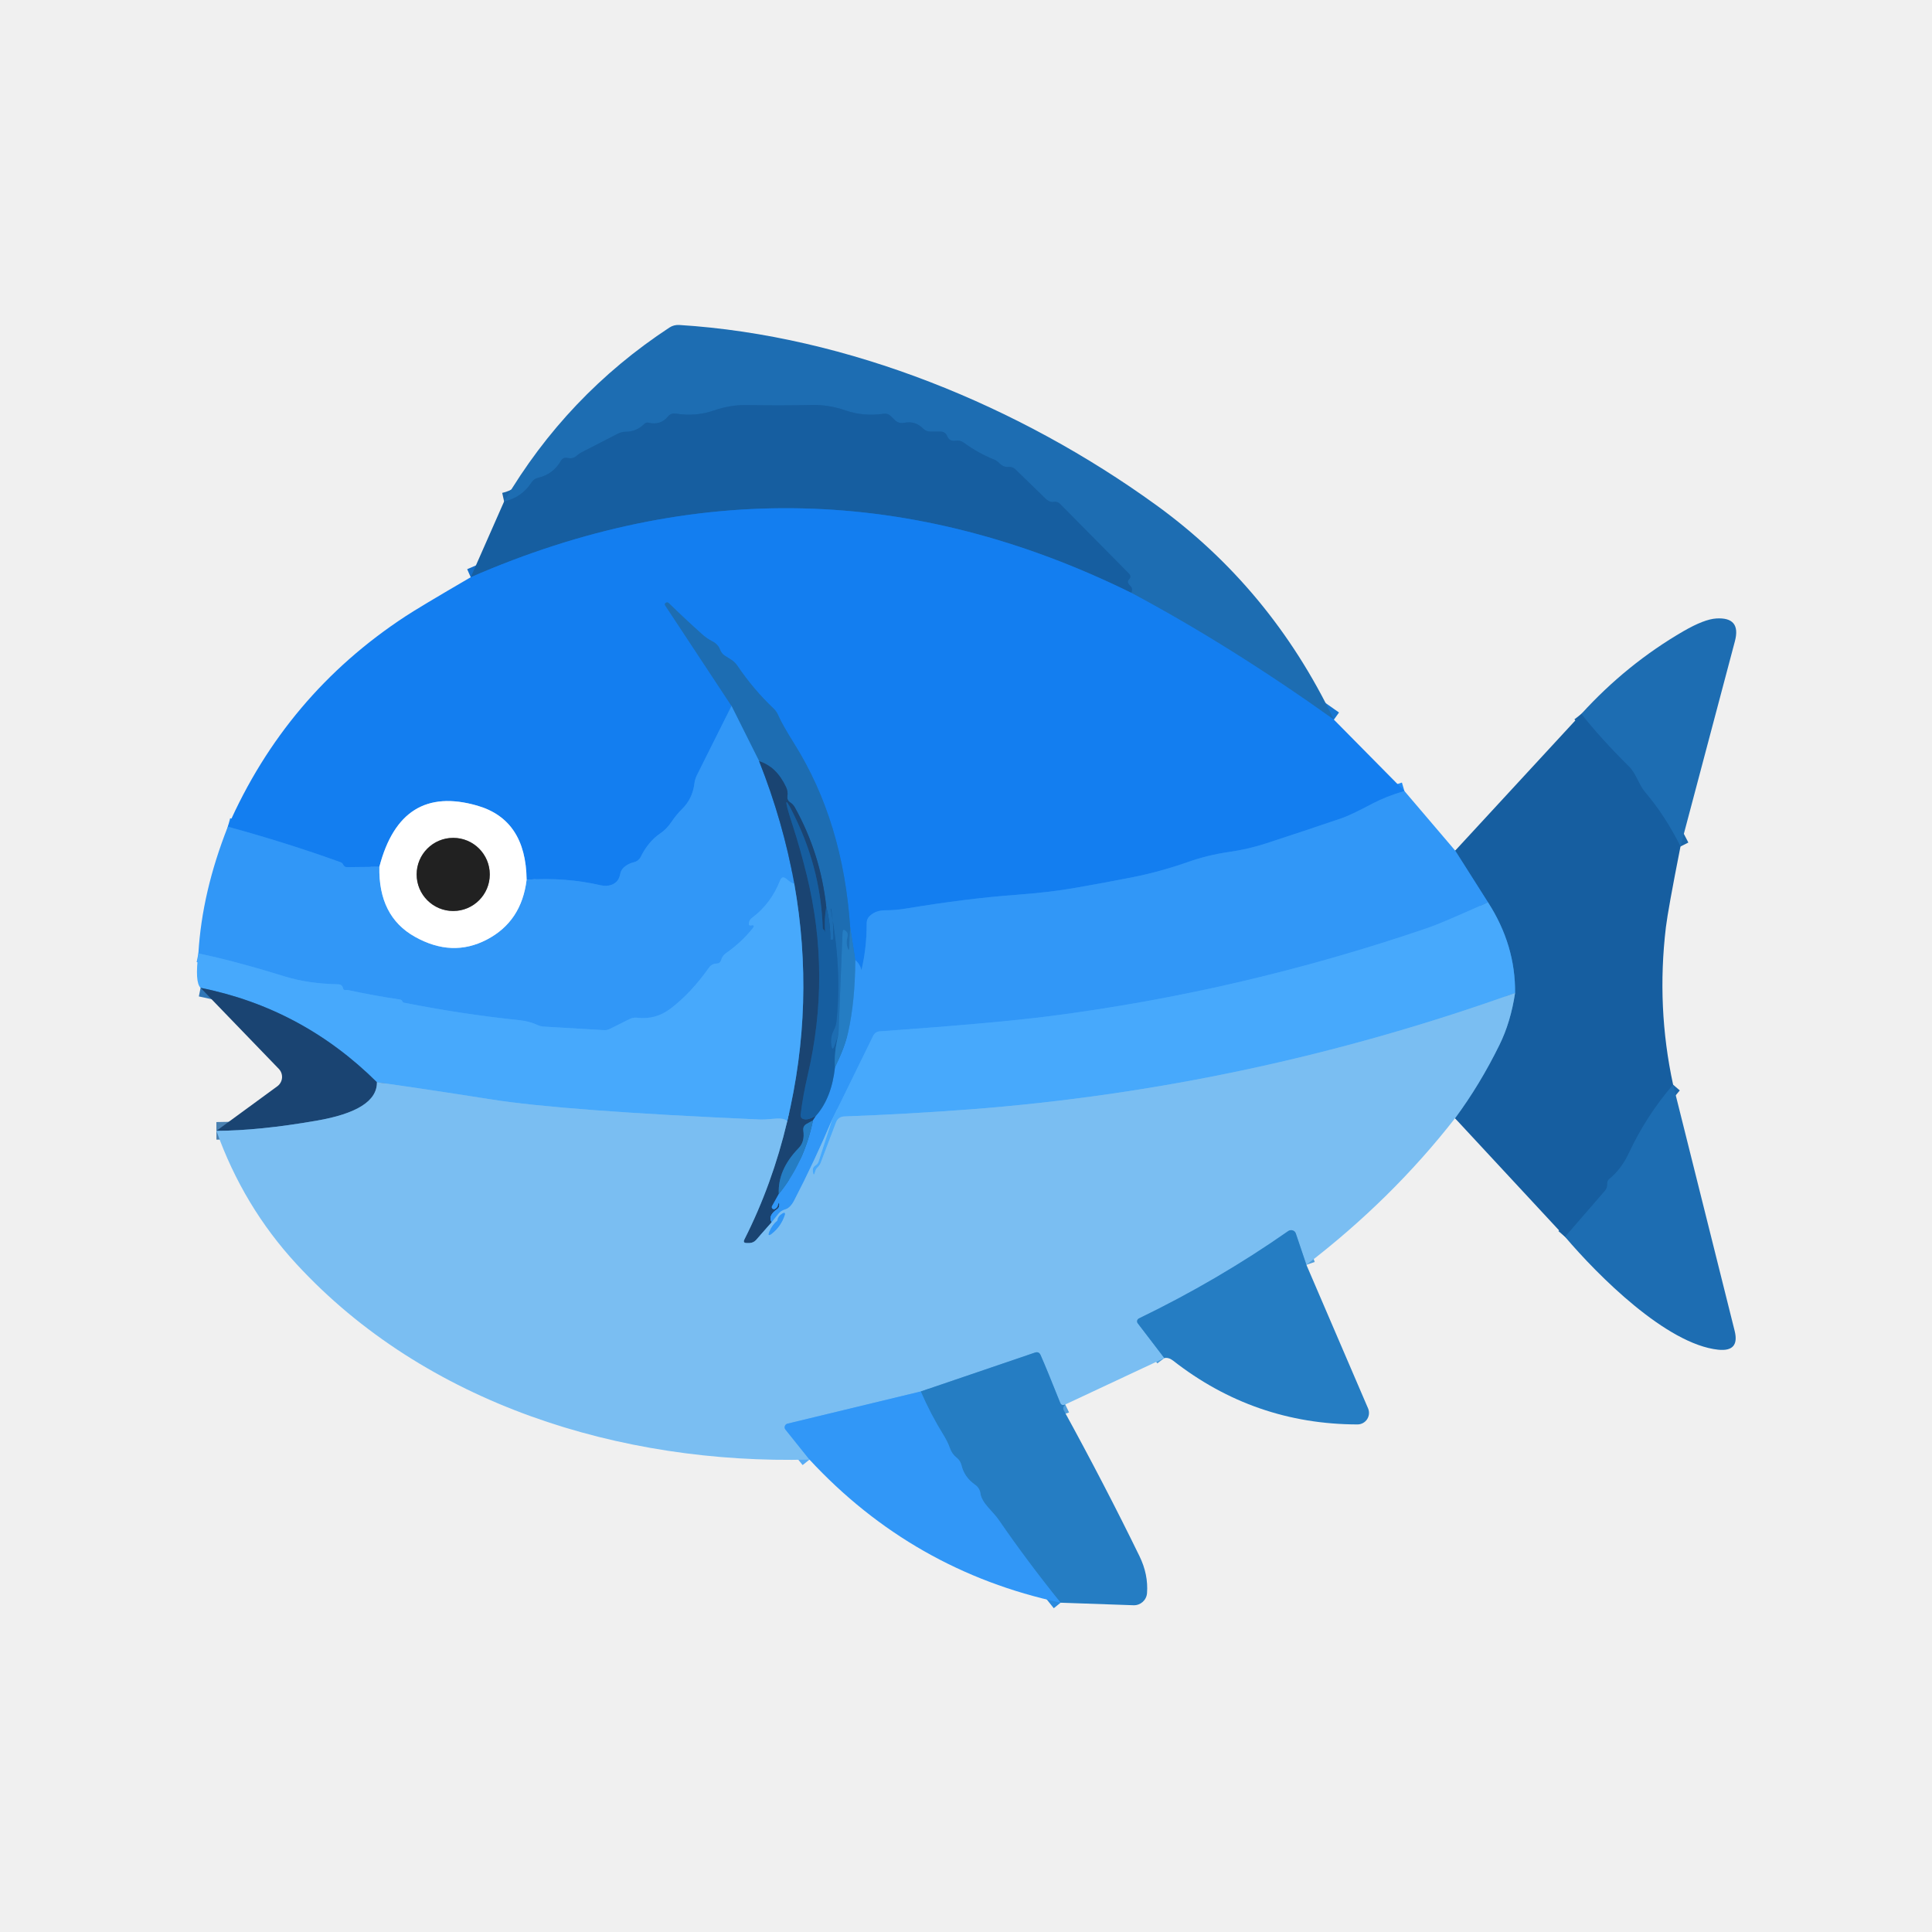
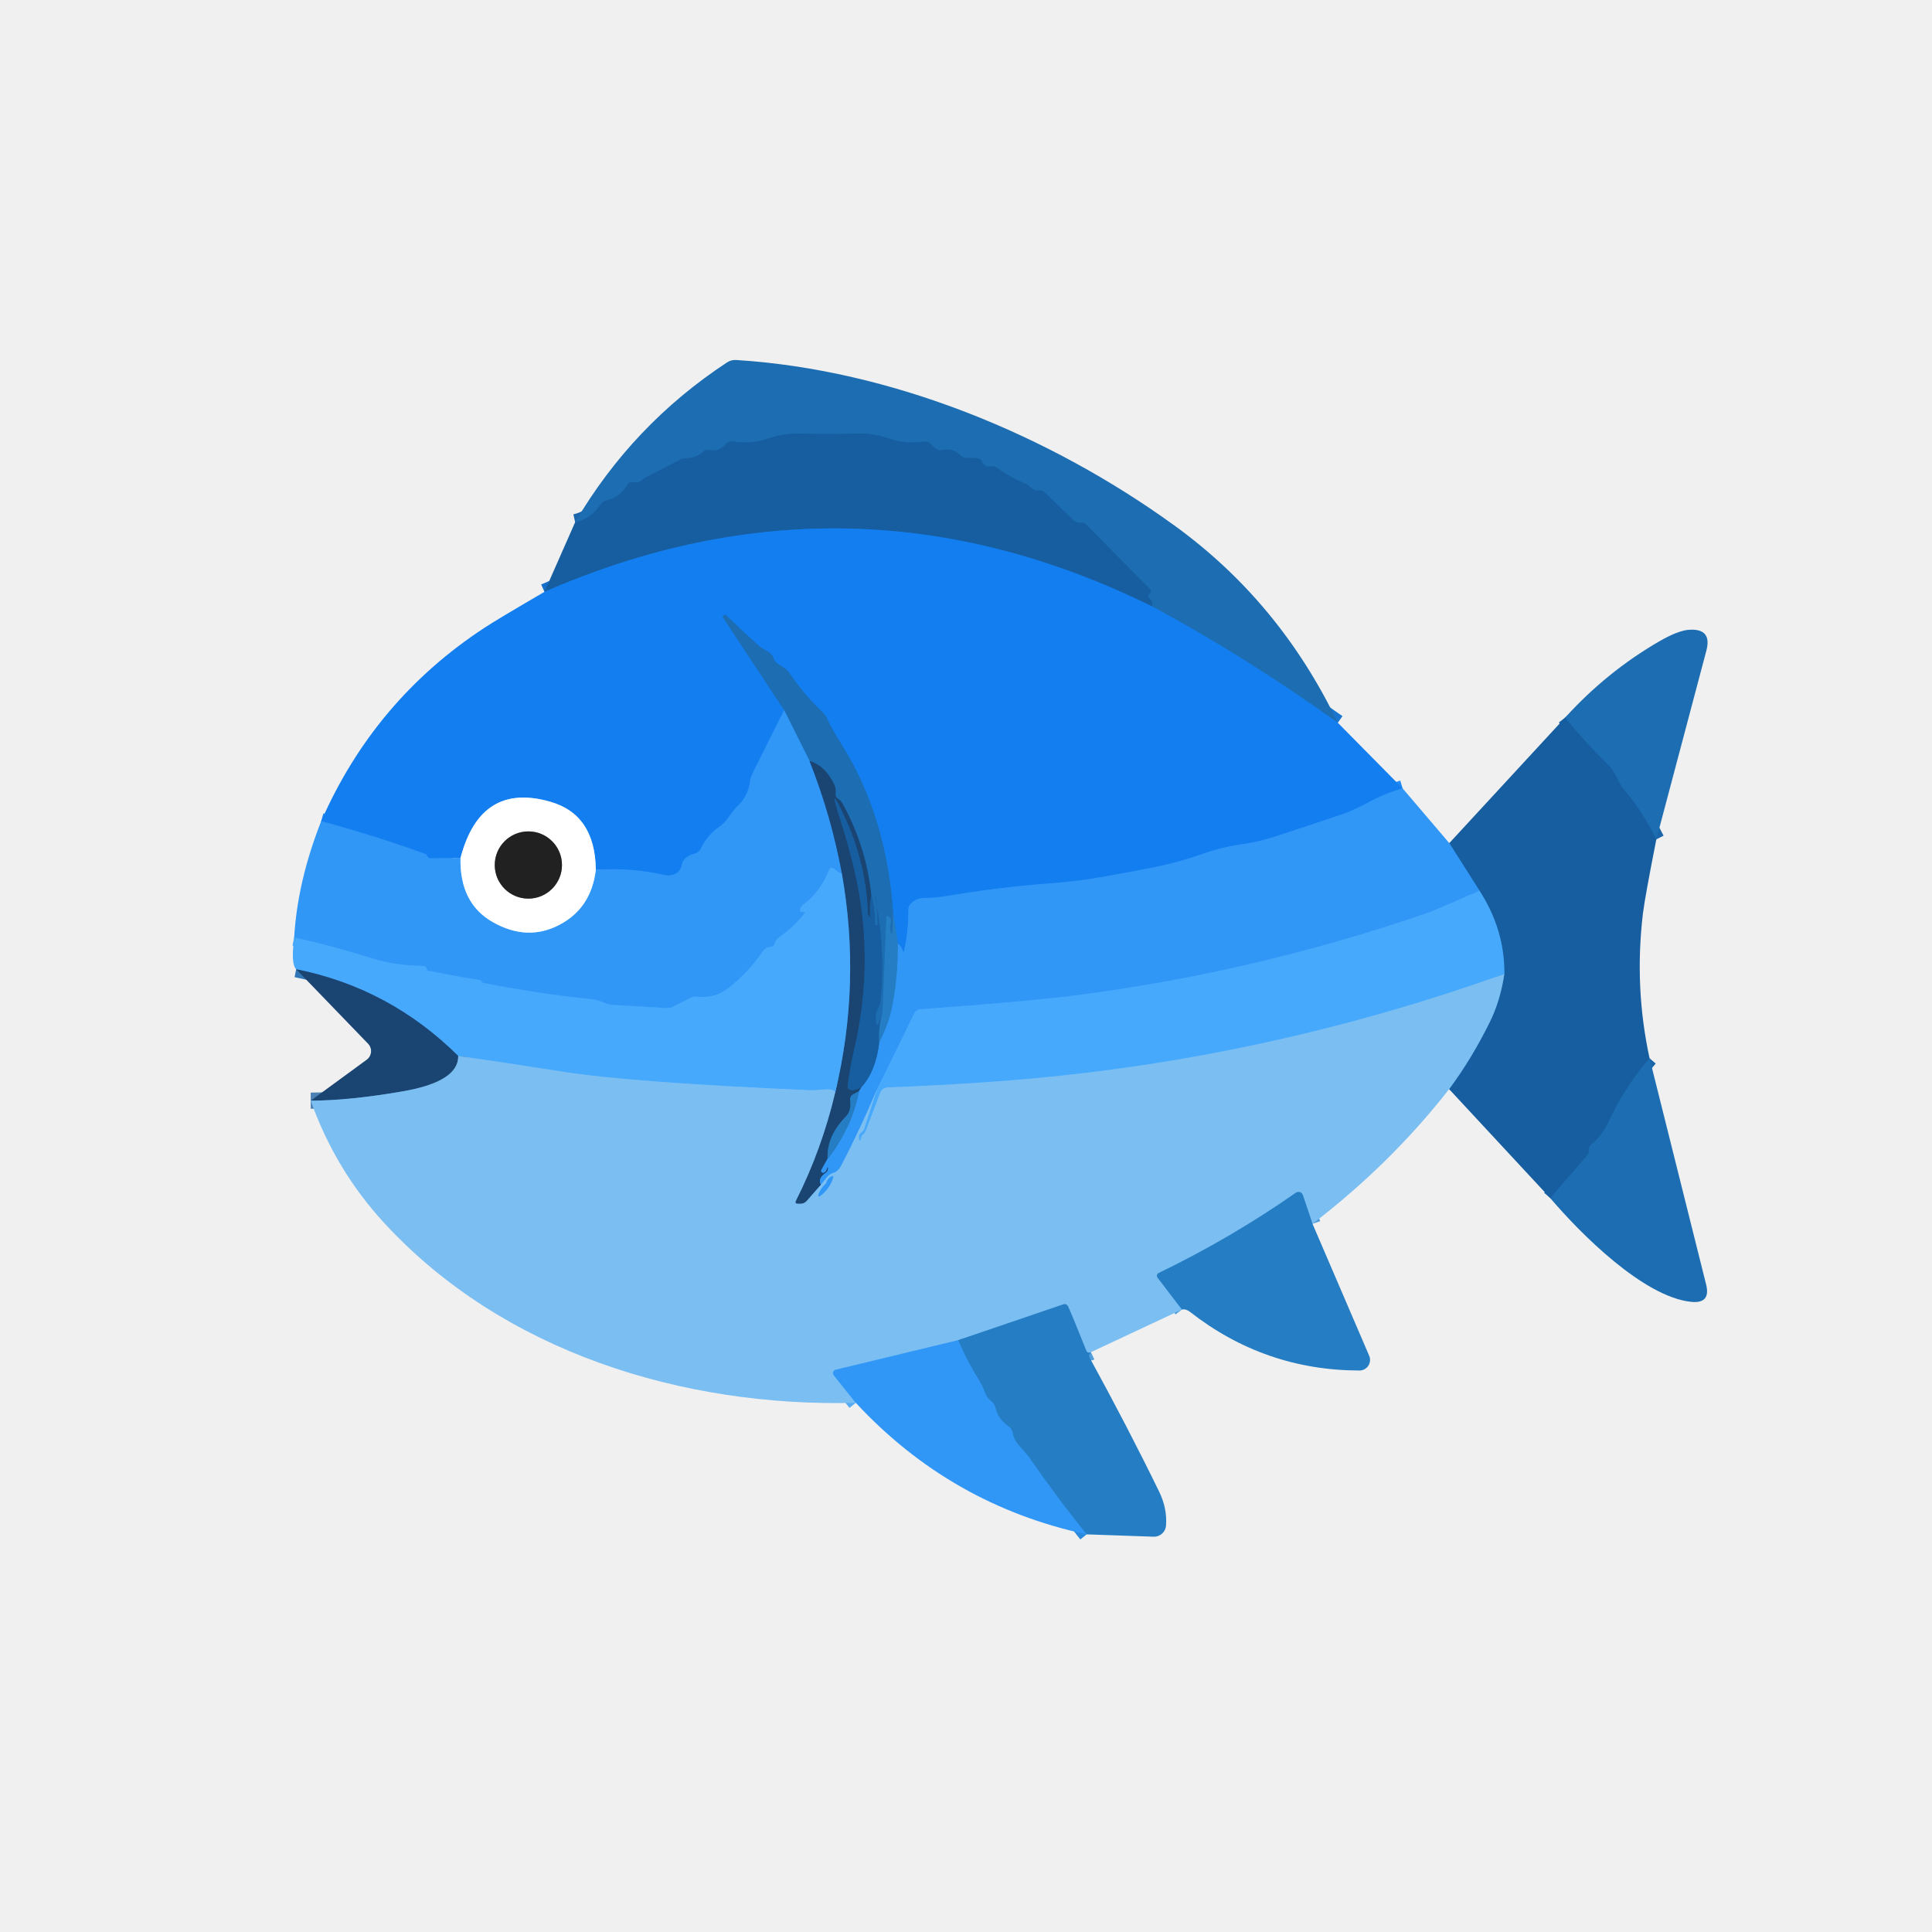
<svg xmlns="http://www.w3.org/2000/svg" viewBox="0 0 48 48">
-   <g transform="translate(1.251185 2.616114) scale(0.909953)">
+   <g transform="translate(3.928 3.928) scale(0.836334)">
    <g transform="translate(0 0) scale(0.24)">
      <g stroke-width="2.00" fill="none" stroke-linecap="butt">
        <path stroke="#1876d1" d="   M 146.02 69.89   Q 134.25 61.49 122.98 55.47" />
        <path stroke="#1a66a9" d="   M 122.98 55.47   Q 123.19 54.94 122.87 54.68   Q 122.70 54.53 122.62 54.34   Q 122.52 54.11 122.72 53.93   A 0.44 0.44 0.0 0 0 122.73 53.30   L 114.88 45.36   Q 114.57 45.04 114.13 45.12   Q 113.98 45.15 113.83 45.11   Q 113.50 45.02 113.24 44.77   Q 111.60 43.16 109.80 41.43   Q 109.47 41.11 109.01 41.14   Q 108.41 41.19 107.98 40.73   Q 107.69 40.43 107.31 40.28   Q 105.57 39.58 103.91 38.38   Q 103.49 38.07 102.98 38.16   Q 102.29 38.27 102.02 37.63   Q 101.81 37.12 101.26 37.12   L 100.11 37.12   A 1.16 1.15 -22.0 0 1 99.28 36.77   Q 98.39 35.87 97.15 36.12   Q 96.50 36.25 96.04 35.78   L 95.61 35.36   Q 95.28 35.03 94.82 35.09   Q 92.50 35.42 90.49 34.72   Q 88.52 34.04 86.56 34.09   Q 83.00 34.18 79.38 34.10   Q 77.41 34.05 75.48 34.72   Q 73.41 35.44 71.12 35.07   A 0.93 0.91 23.9 0 0 70.27 35.39   Q 69.41 36.44 68.06 36.11   Q 67.78 36.04 67.57 36.25   Q 66.66 37.14 65.45 37.14   Q 65.00 37.14 64.60 37.34   L 60.41 39.49   Q 60.15 39.62 59.94 39.82   Q 59.49 40.26 58.84 40.12   Q 58.34 40.01 58.08 40.45   Q 57.20 41.98 55.48 42.38   Q 55.01 42.49 54.74 42.90   Q 53.62 44.63 51.62 45.07" />
        <path stroke="#228bf4" d="   M 154.04 78.01   Q 151.99 78.61 150.39 79.45   Q 147.92 80.76 146.89 81.11   Q 142.59 82.57 138.40 83.94   Q 136.26 84.64 134.05 84.95   Q 131.68 85.29 129.44 86.08   Q 126.26 87.19 123.21 87.80   Q 120.00 88.43 116.64 89.02   Q 113.68 89.54 109.87 89.82   Q 104.28 90.23 97.35 91.38   Q 96.14 91.58 94.98 91.58   Q 93.89 91.58 93.22 92.22   Q 92.87 92.55 92.87 93.03   Q 92.88 96.07 92.17 98.80   Q 92.15 98.88 92.22 98.84   Q 92.27 98.82 92.31 98.86   Q 92.36 98.91 92.35 98.84   Q 92.24 97.79 91.57 97.24" />
        <path stroke="#1c7eda" d="   M 91.57 97.24   L 90.99 93.53" />
        <path stroke="#1876d1" d="   M 90.99 93.53   Q 90.19 81.50 84.63 72.63   Q 83.23 70.40 82.81 69.40   A 2.38 2.30 11.1 0 0 82.26 68.61   Q 79.98 66.45 78.14 63.73   C 77.77 63.18 77.25 62.96 76.72 62.61   Q 76.35 62.36 76.19 61.94   Q 75.96 61.30 75.29 60.97   Q 74.67 60.65 74.15 60.18   Q 72.27 58.50 70.36 56.64   Q 70.21 56.49 70.03 56.59   Q 69.82 56.71 69.96 56.92   L 77.49 68.33" />
        <path stroke="#228bf4" d="   M 77.49 68.33   L 73.55 76.22   Q 73.33 76.66 73.27 77.15   Q 73.06 78.87 71.90 80.02   Q 71.21 80.70 70.67 81.51   Q 70.12 82.35 69.29 82.90   C 68.43 83.48 67.65 84.49 67.20 85.43   Q 66.94 85.98 66.35 86.12   Q 65.73 86.27 65.26 86.68   A 1.35 1.30 -16.5 0 0 64.83 87.44   Q 64.66 88.40 63.81 88.69   Q 63.27 88.88 62.60 88.73   Q 58.58 87.80 54.18 88.10" />
        <path stroke="#89bff8" d="   M 54.18 88.10   Q 54.10 81.26 48.55 79.67   Q 39.90 77.18 37.43 86.63" />
        <path stroke="#228bf4" d="   M 37.43 86.63   L 33.77 86.67   Q 33.45 86.68 33.31 86.38   Q 33.21 86.17 32.96 86.09   Q 26.79 83.87 20.19 82.07" />
        <path stroke="#156ec8" d="   M 122.98 55.47   Q 85.77 37.14 47.82 53.69" />
        <path stroke="#2175bb" d="   M 90.99 93.53   L 90.89 95.82   Q 90.87 96.36 90.69 95.85   Q 90.49 95.29 90.68 94.59   Q 90.78 94.23 90.53 93.97   Q 90.14 93.58 90.12 94.12   L 89.66 105.69" />
        <path stroke="#1a66a9" d="   M 89.66 105.69   L 89.27 106.82   Q 88.93 107.83 88.84 106.77   Q 88.76 105.93 89.13 105.21   Q 89.37 104.74 89.43 104.22   Q 90.06 98.13 88.77 91.46   Q 88.76 91.40 88.82 91.39   Q 88.93 91.37 88.83 91.38   Q 89.12 93.08 89.07 94.78   Q 89.07 94.94 88.90 94.94   L 88.90 94.94   Q 88.73 94.93 88.73 94.77   Q 88.73 92.94 88.27 91.19" />
        <path stroke="#1c5992" d="   M 88.27 91.19   Q 87.62 85.13 84.68 79.85   Q 84.49 79.52 84.18 79.32   Q 83.78 79.07 83.85 78.59   Q 83.93 78.05 83.69 77.55   Q 82.59 75.22 80.63 74.61" />
        <path stroke="#2782d5" d="   M 80.63 74.61   L 77.49 68.33" />
        <path stroke="#266eb5" d="   M 80.63 74.61   Q 83.37 81.53 84.63 88.55" />
        <path stroke="#3ca0fa" d="   M 84.63 88.55   Q 84.30 88.51 83.75 88.02   Q 83.25 87.58 83.01 88.20   Q 81.98 90.83 79.82 92.44   A 0.90 0.86 -11.6 0 0 79.50 92.90   Q 79.37 93.36 79.69 93.30   Q 80.24 93.20 79.89 93.64   Q 78.60 95.24 76.87 96.45   Q 76.45 96.74 76.31 97.24   Q 76.20 97.62 75.80 97.64   Q 75.24 97.66 74.92 98.11   Q 72.90 100.98 70.56 102.76   Q 68.86 104.06 66.74 103.80   Q 66.31 103.75 65.92 103.94   L 63.68 105.06   Q 63.33 105.24 62.94 105.21   L 56.16 104.81   Q 55.74 104.79 55.37 104.61   Q 54.48 104.20 53.44 104.09   Q 46.68 103.38 40.24 102.09   Q 40.10 102.06 40.04 101.92   Q 39.96 101.75 39.78 101.73   Q 36.76 101.28 33.89 100.66   Q 33.74 100.63 33.59 100.65   Q 33.35 100.69 33.30 100.46   Q 33.21 100.01 32.75 100.00   Q 29.33 99.92 26.75 99.13   Q 20.73 97.27 16.84 96.49" />
        <path stroke="#98cbfb" d="   M 37.43 86.63   Q 37.31 92.25 41.45 94.58   Q 45.71 96.98 49.66 94.91   Q 53.61 92.85 54.18 88.10" />
        <path stroke="#3ca0fa" d="   M 163.55 90.67   Q 158.26 93.05 156.82 93.54   Q 135.59 100.82 113.54 103.64   Q 107.41 104.42 94.36 105.35   Q 93.83 105.39 93.60 105.87   L 88.95 115.36" />
        <path stroke="#56abf5" d="   M 88.95 115.36   Q 86.96 120.08 84.61 124.61   Q 84.16 125.46 83.59 125.61   Q 83.12 125.74 82.82 126.12   L 82.06 127.07" />
        <path stroke="#2b8add" d="   M 82.87 123.85   Q 85.77 120.27 86.76 115.48" />
        <path stroke="#247bcc" d="   M 87.11 114.94   Q 88.88 112.92 89.26 109.44" />
        <path stroke="#2b8add" d="   M 89.26 109.44   Q 90.38 107.14 90.75 105.49   Q 91.55 101.92 91.57 97.24" />
        <path stroke="#1e6eb2" d="   M 89.66 105.69   Q 89.14 107.74 89.26 109.44" />
        <path stroke="#185189" d="   M 88.27 91.19   Q 88.03 92.56 88.13 93.99   Q 88.15 94.27 88.10 93.98   Q 88.08 93.86 87.97 93.78   Q 87.87 93.71 87.87 93.59   Q 87.65 87.28 84.98 81.54   Q 82.82 76.90 84.40 81.77   Q 85.30 84.51 86.07 87.66   Q 88.82 98.93 86.16 110.34   Q 85.63 112.59 85.36 114.75   Q 85.28 115.30 85.84 115.36   Q 86.31 115.41 87.11 114.94" />
        <path stroke="#266eb5" d="   M 87.11 114.94   L 86.76 115.48" />
        <path stroke="#20619b" d="   M 86.76 115.48   L 86.05 115.87   Q 85.59 116.12 85.66 116.64   Q 85.84 117.90 85.14 118.62   Q 82.73 121.09 82.87 123.85" />
        <path stroke="#266eb5" d="   M 82.87 123.85   L 82.10 125.23   A 0.24 0.23 -84.8 0 0 82.38 125.57   Q 82.69 125.45 82.78 125.10   Q 82.90 124.63 82.92 125.12   Q 82.94 125.40 82.68 125.58   Q 81.60 126.33 82.06 127.07" />
        <path stroke="#4a81b2" d="   M 82.06 127.07   L 80.27 129.10   A 1.03 1.00 19.9 0 1 79.54 129.43   L 79.21 129.43   Q 78.75 129.43 78.96 129.02   Q 82.13 122.75 83.82 115.62" />
        <path stroke="#3177b7" d="   M 83.82 115.62   Q 87.04 102.14 84.63 88.55" />
        <path stroke="#61b4f7" d="   M 83.82 115.62   Q 83.62 115.17 82.27 115.30   Q 81.29 115.40 80.72 115.38   Q 58.36 114.40 50.13 113.09   Q 43.11 111.98 37.15 111.14" />
        <path stroke="#3177b7" d="   M 37.15 111.14   Q 28.66 102.72 17.09 100.40" />
        <path stroke="#61b4f7" d="   M 166.63 100.99   Q 136.45 111.78 104.74 114.22   Q 97.47 114.77 90.34 115.03   Q 89.62 115.06 89.37 115.73   L 87.64 120.29   Q 87.52 120.60 87.27 120.83   Q 87.09 121.00 87.02 121.26   Q 86.82 122.03 86.74 121.23   Q 86.70 120.82 87.05 120.60   Q 87.31 120.44 87.40 120.15   L 88.95 115.36" />
        <path stroke="#509edb" d="   M 142.89 131.91   L 141.69 128.35   A 0.57 0.56 -26.8 0 0 140.83 128.07   Q 132.80 133.68 123.84 138.01   A 0.37 0.37 0.0 0 0 123.71 138.57   L 126.73 142.52" />
        <path stroke="#509edb" d="   M 115.46 147.80   Q 115.04 148.00 114.88 147.60   Q 113.36 143.78 112.66 142.20   Q 112.47 141.74 112.00 141.90   L 99.02 146.32" />
        <path stroke="#56abf5" d="   M 99.02 146.32   L 83.86 149.98   A 0.43 0.42 -26.4 0 0 83.63 150.66   L 86.36 154.07" />
        <path stroke="#1a66a9" d="   M 184.61 111.42   Q 181.56 114.97 179.59 119.18   Q 178.74 121.02 177.35 122.15   Q 177.10 122.36 177.12 122.67   Q 177.16 123.15 176.84 123.51   L 172.32 128.73" />
        <path stroke="#488ec9" d="   M 159.80 115.24   Q 162.63 111.42 164.86 106.88   Q 166.13 104.30 166.63 100.99" />
        <path stroke="#2f84ce" d="   M 166.63 100.99   Q 166.69 95.54 163.55 90.67" />
        <path stroke="#247bcc" d="   M 163.55 90.67   L 159.82 84.79" />
        <path stroke="#4a81b2" d="   M 37.15 111.14   Q 37.19 114.33 30.25 115.52   Q 23.74 116.65 18.89 116.67" />
        <path stroke="#2b8add" d="   M 114.93 170.35   Q 111.15 165.67 107.87 160.90   C 107.21 159.94 105.96 159.03 105.81 157.92   A 1.42 1.40 14.0 0 0 105.21 156.94   Q 103.98 156.08 103.66 154.74   Q 103.53 154.19 103.10 153.85   Q 102.57 153.43 102.35 152.80   Q 102.07 152.02 101.61 151.28   Q 100.14 148.91 99.02 146.32" />
        <path stroke="#1a66a9" d="   M 185.45 84.32   Q 183.69 80.80 181.43 78.15   C 180.68 77.27 180.43 76.07 179.62 75.26   Q 176.28 71.94 174.17 69.24" />
        <path stroke="#909090" d="   M 49.99 87.50   A 4.16 4.16 0.0 0 0 45.83 83.34   A 4.16 4.16 0.0 0 0 41.67 87.50   A 4.16 4.16 0.0 0 0 45.83 91.66   A 4.16 4.16 0.0 0 0 49.99 87.50" />
        <path stroke="#56abf5" d="   M 82.71 126.88   Q 82.13 127.37 81.82 128.09   Q 81.51 128.83 82.13 128.32   Q 83.10 127.53 83.52 126.32   Q 83.69 125.83 83.24 126.10   Q 82.77 126.40 82.71 126.88" />
      </g>
      <path fill="#1d6db2" d="   M 146.02 69.89   Q 134.25 61.49 122.98 55.47   Q 123.19 54.94 122.87 54.68   Q 122.70 54.53 122.62 54.34   Q 122.52 54.11 122.72 53.93   A 0.44 0.44 0.0 0 0 122.73 53.30   L 114.88 45.36   Q 114.57 45.04 114.13 45.12   Q 113.98 45.15 113.83 45.11   Q 113.50 45.02 113.24 44.77   Q 111.60 43.16 109.80 41.43   Q 109.47 41.11 109.01 41.14   Q 108.41 41.19 107.98 40.73   Q 107.69 40.43 107.31 40.28   Q 105.57 39.58 103.91 38.38   Q 103.49 38.07 102.98 38.16   Q 102.29 38.27 102.02 37.63   Q 101.81 37.12 101.26 37.12   L 100.11 37.12   A 1.16 1.15 -22.0 0 1 99.28 36.77   Q 98.39 35.87 97.15 36.12   Q 96.50 36.25 96.04 35.78   L 95.61 35.36   Q 95.28 35.03 94.82 35.09   Q 92.50 35.42 90.49 34.72   Q 88.52 34.04 86.56 34.09   Q 83.00 34.18 79.38 34.10   Q 77.41 34.05 75.48 34.72   Q 73.41 35.44 71.12 35.07   A 0.93 0.91 23.9 0 0 70.27 35.39   Q 69.41 36.44 68.06 36.11   Q 67.78 36.04 67.57 36.25   Q 66.66 37.14 65.45 37.14   Q 65.00 37.14 64.60 37.34   L 60.41 39.49   Q 60.15 39.62 59.94 39.82   Q 59.49 40.26 58.84 40.12   Q 58.34 40.01 58.08 40.45   Q 57.20 41.98 55.48 42.38   Q 55.01 42.49 54.74 42.90   Q 53.62 44.63 51.62 45.07   Q 58.73 32.97 70.42 25.29   Q 70.92 24.96 71.53 24.99   C 90.74 26.18 110.30 34.26 125.76 45.45   Q 138.83 54.90 146.02 69.89   Z" />
      <path fill="#165ea0" d="   M 122.98 55.47   Q 85.77 37.14 47.82 53.69   L 51.62 45.07   Q 53.62 44.63 54.74 42.90   Q 55.01 42.49 55.48 42.38   Q 57.20 41.98 58.08 40.45   Q 58.34 40.01 58.84 40.12   Q 59.49 40.26 59.94 39.82   Q 60.15 39.62 60.41 39.49   L 64.60 37.34   Q 65.00 37.14 65.45 37.14   Q 66.66 37.14 67.57 36.25   Q 67.78 36.04 68.06 36.11   Q 69.41 36.44 70.27 35.39   A 0.93 0.91 23.9 0 1 71.12 35.07   Q 73.41 35.44 75.48 34.72   Q 77.41 34.05 79.38 34.10   Q 83.00 34.18 86.56 34.09   Q 88.52 34.04 90.49 34.72   Q 92.50 35.42 94.82 35.09   Q 95.28 35.03 95.61 35.36   L 96.04 35.78   Q 96.50 36.25 97.15 36.12   Q 98.39 35.87 99.28 36.77   A 1.16 1.15 -22.0 0 0 100.11 37.12   L 101.26 37.12   Q 101.81 37.12 102.02 37.63   Q 102.29 38.27 102.98 38.16   Q 103.49 38.07 103.91 38.38   Q 105.57 39.58 107.31 40.28   Q 107.69 40.43 107.98 40.73   Q 108.41 41.19 109.01 41.14   Q 109.47 41.11 109.80 41.43   Q 111.60 43.16 113.24 44.77   Q 113.50 45.02 113.83 45.11   Q 113.98 45.15 114.13 45.12   Q 114.57 45.04 114.88 45.36   L 122.73 53.30   A 0.44 0.44 0.0 0 1 122.72 53.93   Q 122.52 54.11 122.62 54.34   Q 122.70 54.53 122.87 54.68   Q 123.19 54.94 122.98 55.47   Z" />
      <path fill="#137ef0" d="   M 122.98 55.47   Q 134.25 61.49 146.02 69.89   L 154.04 78.01   Q 151.99 78.61 150.39 79.45   Q 147.92 80.76 146.89 81.11   Q 142.59 82.57 138.40 83.94   Q 136.26 84.64 134.05 84.95   Q 131.68 85.29 129.44 86.08   Q 126.26 87.19 123.21 87.80   Q 120.00 88.43 116.64 89.02   Q 113.68 89.54 109.87 89.82   Q 104.28 90.23 97.35 91.38   Q 96.14 91.58 94.98 91.58   Q 93.89 91.58 93.22 92.22   Q 92.87 92.55 92.87 93.03   Q 92.88 96.07 92.17 98.80   Q 92.15 98.88 92.22 98.84   Q 92.27 98.82 92.31 98.86   Q 92.36 98.91 92.35 98.84   Q 92.24 97.79 91.57 97.24   L 90.99 93.53   Q 90.19 81.50 84.63 72.63   Q 83.23 70.40 82.81 69.40   A 2.38 2.30 11.1 0 0 82.26 68.61   Q 79.98 66.45 78.14 63.73   C 77.77 63.18 77.25 62.96 76.72 62.61   Q 76.35 62.36 76.19 61.94   Q 75.96 61.30 75.29 60.97   Q 74.67 60.65 74.15 60.18   Q 72.27 58.50 70.36 56.64   Q 70.21 56.49 70.03 56.59   Q 69.82 56.71 69.96 56.92   L 77.49 68.33   L 73.55 76.22   Q 73.33 76.66 73.27 77.15   Q 73.06 78.87 71.90 80.02   Q 71.21 80.70 70.67 81.51   Q 70.12 82.35 69.29 82.90   C 68.43 83.48 67.65 84.49 67.20 85.43   Q 66.94 85.98 66.35 86.12   Q 65.73 86.27 65.26 86.68   A 1.35 1.30 -16.5 0 0 64.83 87.44   Q 64.66 88.40 63.81 88.69   Q 63.27 88.88 62.60 88.73   Q 58.58 87.80 54.18 88.10   Q 54.10 81.26 48.55 79.67   Q 39.90 77.18 37.43 86.63   L 33.77 86.67   Q 33.45 86.68 33.31 86.38   Q 33.21 86.17 32.96 86.09   Q 26.79 83.87 20.19 82.07   Q 26.78 67.06 40.39 58.14   Q 41.95 57.11 47.82 53.69   Q 85.77 37.14 122.98 55.47   Z" />
      <path fill="#1d6db2" d="   M 90.99 93.53   L 90.89 95.82   Q 90.87 96.36 90.69 95.85   Q 90.49 95.29 90.68 94.59   Q 90.78 94.23 90.53 93.97   Q 90.14 93.58 90.12 94.12   L 89.66 105.69   L 89.27 106.82   Q 88.93 107.83 88.84 106.77   Q 88.76 105.93 89.13 105.21   Q 89.37 104.74 89.43 104.22   Q 90.06 98.13 88.77 91.46   Q 88.76 91.40 88.82 91.39   Q 88.93 91.37 88.83 91.38   Q 89.12 93.08 89.07 94.78   Q 89.07 94.94 88.90 94.94   L 88.90 94.94   Q 88.73 94.93 88.73 94.77   Q 88.73 92.94 88.27 91.19   Q 87.62 85.13 84.68 79.85   Q 84.49 79.52 84.18 79.32   Q 83.78 79.07 83.85 78.59   Q 83.93 78.05 83.69 77.55   Q 82.59 75.22 80.63 74.61   L 77.49 68.33   L 69.96 56.92   Q 69.82 56.71 70.03 56.59   Q 70.21 56.49 70.36 56.64   Q 72.27 58.50 74.15 60.18   Q 74.67 60.65 75.29 60.97   Q 75.96 61.30 76.19 61.94   Q 76.35 62.36 76.72 62.61   C 77.25 62.96 77.77 63.18 78.14 63.73   Q 79.98 66.45 82.26 68.61   A 2.38 2.30 11.1 0 1 82.81 69.40   Q 83.23 70.40 84.63 72.63   Q 90.19 81.50 90.99 93.53   Z" />
      <path fill="#1d6db2" d="   M 185.45 84.32   Q 183.69 80.80 181.43 78.15   C 180.68 77.27 180.43 76.07 179.62 75.26   Q 176.28 71.94 174.17 69.24   Q 179.34 63.56 185.80 59.82   Q 188.16 58.46 189.53 58.38   Q 192.37 58.21 191.64 60.97   L 185.45 84.32   Z" />
      <path fill="#3197f7" d="   M 77.49 68.33   L 80.63 74.61   Q 83.37 81.53 84.63 88.55   Q 84.30 88.51 83.75 88.02   Q 83.25 87.58 83.01 88.20   Q 81.98 90.83 79.82 92.44   A 0.90 0.86 -11.6 0 0 79.50 92.90   Q 79.37 93.36 79.69 93.30   Q 80.24 93.20 79.89 93.64   Q 78.60 95.24 76.87 96.45   Q 76.45 96.74 76.31 97.24   Q 76.20 97.62 75.80 97.64   Q 75.24 97.66 74.92 98.11   Q 72.90 100.98 70.56 102.76   Q 68.86 104.06 66.74 103.80   Q 66.31 103.75 65.92 103.94   L 63.68 105.06   Q 63.33 105.24 62.94 105.21   L 56.16 104.81   Q 55.74 104.79 55.37 104.61   Q 54.48 104.20 53.44 104.09   Q 46.68 103.38 40.24 102.09   Q 40.10 102.06 40.04 101.92   Q 39.96 101.75 39.78 101.73   Q 36.76 101.28 33.89 100.66   Q 33.74 100.63 33.59 100.65   Q 33.35 100.69 33.30 100.46   Q 33.21 100.01 32.75 100.00   Q 29.33 99.92 26.75 99.13   Q 20.73 97.27 16.84 96.49   Q 17.25 89.50 20.19 82.07   Q 26.79 83.87 32.96 86.09   Q 33.21 86.17 33.31 86.38   Q 33.45 86.68 33.77 86.67   L 37.43 86.63   Q 37.31 92.25 41.45 94.58   Q 45.71 96.98 49.66 94.91   Q 53.61 92.85 54.18 88.10   Q 58.58 87.80 62.60 88.73   Q 63.27 88.88 63.81 88.69   Q 64.66 88.40 64.83 87.44   A 1.35 1.30 -16.5 0 1 65.26 86.68   Q 65.73 86.27 66.35 86.12   Q 66.94 85.98 67.20 85.43   C 67.65 84.49 68.43 83.48 69.29 82.90   Q 70.12 82.35 70.67 81.51   Q 71.21 80.70 71.90 80.02   Q 73.06 78.87 73.27 77.15   Q 73.33 76.66 73.55 76.22   L 77.49 68.33   Z" />
      <path fill="#165ea0" d="   M 174.17 69.24   Q 176.28 71.94 179.62 75.26   C 180.43 76.07 180.68 77.27 181.43 78.15   Q 183.69 80.80 185.45 84.32   Q 184.03 91.51 183.79 93.50   Q 182.70 102.61 184.61 111.42   Q 181.56 114.97 179.59 119.18   Q 178.74 121.02 177.35 122.15   Q 177.10 122.36 177.12 122.67   Q 177.16 123.15 176.84 123.51   L 172.32 128.73   L 159.80 115.24   Q 162.63 111.42 164.86 106.88   Q 166.13 104.30 166.63 100.99   Q 166.69 95.54 163.55 90.67   L 159.82 84.79   L 174.17 69.24   Z" />
      <path fill="#1a4472" d="   M 88.27 91.19   Q 88.03 92.56 88.13 93.99   Q 88.15 94.27 88.10 93.98   Q 88.08 93.86 87.97 93.78   Q 87.87 93.71 87.87 93.59   Q 87.65 87.28 84.98 81.54   Q 82.82 76.90 84.40 81.77   Q 85.30 84.51 86.07 87.66   Q 88.82 98.93 86.16 110.34   Q 85.63 112.59 85.36 114.75   Q 85.28 115.30 85.84 115.36   Q 86.31 115.41 87.11 114.94   L 86.76 115.48   L 86.05 115.87   Q 85.59 116.12 85.66 116.64   Q 85.84 117.90 85.14 118.62   Q 82.73 121.09 82.87 123.85   L 82.10 125.23   A 0.24 0.23 -84.8 0 0 82.38 125.57   Q 82.69 125.45 82.78 125.10   Q 82.90 124.63 82.92 125.12   Q 82.94 125.40 82.68 125.58   Q 81.60 126.33 82.06 127.07   L 80.27 129.10   A 1.03 1.00 19.9 0 1 79.54 129.43   L 79.21 129.43   Q 78.75 129.43 78.96 129.02   Q 82.13 122.75 83.82 115.62   Q 87.04 102.14 84.63 88.55   Q 83.37 81.53 80.63 74.61   Q 82.59 75.22 83.69 77.55   Q 83.93 78.05 83.85 78.59   Q 83.78 79.07 84.18 79.32   Q 84.49 79.52 84.68 79.85   Q 87.62 85.13 88.27 91.19   Z" />
      <path fill="#3197f7" d="   M 154.04 78.01   L 159.82 84.79   L 163.55 90.67   Q 158.26 93.05 156.82 93.54   Q 135.59 100.82 113.54 103.64   Q 107.41 104.42 94.36 105.35   Q 93.83 105.39 93.60 105.87   L 88.95 115.36   Q 86.96 120.08 84.61 124.61   Q 84.16 125.46 83.59 125.61   Q 83.12 125.74 82.82 126.12   L 82.06 127.07   Q 81.60 126.33 82.68 125.58   Q 82.94 125.40 82.92 125.12   Q 82.90 124.63 82.78 125.10   Q 82.69 125.45 82.38 125.57   A 0.24 0.23 -84.8 0 1 82.10 125.23   L 82.87 123.85   Q 85.77 120.27 86.76 115.48   L 87.11 114.94   Q 88.88 112.92 89.26 109.44   Q 90.38 107.14 90.75 105.49   Q 91.55 101.92 91.57 97.24   Q 92.24 97.79 92.35 98.84   Q 92.36 98.91 92.31 98.86   Q 92.27 98.82 92.22 98.84   Q 92.15 98.88 92.17 98.80   Q 92.88 96.07 92.87 93.03   Q 92.87 92.55 93.22 92.22   Q 93.89 91.58 94.98 91.58   Q 96.14 91.58 97.35 91.38   Q 104.28 90.23 109.87 89.82   Q 113.68 89.54 116.64 89.02   Q 120.00 88.43 123.21 87.80   Q 126.26 87.19 129.44 86.08   Q 131.68 85.29 134.05 84.95   Q 136.26 84.64 138.40 83.94   Q 142.59 82.57 146.89 81.11   Q 147.92 80.76 150.39 79.45   Q 151.99 78.61 154.04 78.01   Z" />
      <path fill="#ffffff" d="   M 54.18 88.10   Q 53.61 92.85 49.66 94.91   Q 45.71 96.98 41.45 94.58   Q 37.31 92.25 37.43 86.63   Q 39.90 77.18 48.55 79.67   Q 54.10 81.26 54.18 88.10   Z   M 49.99 87.50   A 4.16 4.16 0.0 0 0 45.83 83.34   A 4.16 4.16 0.0 0 0 41.67 87.50   A 4.16 4.16 0.0 0 0 45.83 91.66   A 4.16 4.16 0.0 0 0 49.99 87.50   Z" />
      <path fill="#165ea0" d="   M 88.27 91.19   Q 88.73 92.94 88.73 94.77   Q 88.73 94.93 88.90 94.94   L 88.90 94.94   Q 89.07 94.94 89.07 94.78   Q 89.12 93.08 88.83 91.38   Q 88.93 91.37 88.82 91.39   Q 88.76 91.40 88.77 91.46   Q 90.06 98.13 89.43 104.22   Q 89.37 104.74 89.13 105.21   Q 88.76 105.93 88.84 106.77   Q 88.93 107.83 89.27 106.82   L 89.66 105.69   Q 89.14 107.74 89.26 109.44   Q 88.88 112.92 87.11 114.94   Q 86.31 115.41 85.84 115.36   Q 85.28 115.30 85.36 114.75   Q 85.63 112.59 86.16 110.34   Q 88.82 98.93 86.07 87.66   Q 85.30 84.51 84.40 81.77   Q 82.82 76.90 84.98 81.54   Q 87.65 87.28 87.87 93.59   Q 87.87 93.71 87.97 93.78   Q 88.08 93.86 88.10 93.98   Q 88.15 94.27 88.13 93.99   Q 88.03 92.56 88.27 91.19   Z" />
      <circle fill="#212121" cx="45.83" cy="87.50" r="4.16" />
      <path fill="#47a9fc" d="   M 84.63 88.55   Q 87.04 102.14 83.82 115.62   Q 83.62 115.17 82.27 115.30   Q 81.29 115.40 80.72 115.38   Q 58.36 114.40 50.13 113.09   Q 43.11 111.98 37.15 111.14   Q 28.66 102.72 17.09 100.40   Q 16.42 99.77 16.84 96.49   Q 20.73 97.27 26.75 99.13   Q 29.33 99.92 32.75 100.00   Q 33.21 100.01 33.30 100.46   Q 33.35 100.69 33.59 100.65   Q 33.74 100.63 33.89 100.66   Q 36.76 101.28 39.78 101.73   Q 39.96 101.75 40.04 101.92   Q 40.10 102.06 40.24 102.09   Q 46.68 103.38 53.44 104.09   Q 54.48 104.20 55.37 104.61   Q 55.74 104.79 56.16 104.81   L 62.94 105.21   Q 63.33 105.24 63.68 105.06   L 65.92 103.94   Q 66.31 103.75 66.74 103.80   Q 68.86 104.06 70.56 102.76   Q 72.90 100.98 74.92 98.11   Q 75.24 97.66 75.80 97.64   Q 76.20 97.62 76.31 97.24   Q 76.45 96.74 76.87 96.45   Q 78.60 95.24 79.89 93.64   Q 80.24 93.20 79.69 93.30   Q 79.37 93.36 79.50 92.90   A 0.90 0.86 -11.6 0 1 79.82 92.44   Q 81.98 90.83 83.01 88.20   Q 83.25 87.58 83.75 88.02   Q 84.30 88.51 84.63 88.55   Z" />
      <path fill="#47a9fc" d="   M 163.55 90.67   Q 166.69 95.54 166.63 100.99   Q 136.45 111.78 104.74 114.22   Q 97.47 114.77 90.34 115.03   Q 89.62 115.06 89.37 115.73   L 87.64 120.29   Q 87.52 120.60 87.27 120.83   Q 87.09 121.00 87.02 121.26   Q 86.82 122.03 86.74 121.23   Q 86.70 120.82 87.05 120.60   Q 87.31 120.44 87.40 120.15   L 88.95 115.36   L 93.60 105.87   Q 93.83 105.39 94.36 105.35   Q 107.41 104.42 113.54 103.64   Q 135.59 100.82 156.82 93.54   Q 158.26 93.05 163.55 90.67   Z" />
      <path fill="#257dc3" d="   M 90.99 93.53   L 91.57 97.24   Q 91.55 101.92 90.75 105.49   Q 90.38 107.14 89.26 109.44   Q 89.14 107.74 89.66 105.69   L 90.12 94.12   Q 90.14 93.58 90.53 93.97   Q 90.78 94.23 90.68 94.59   Q 90.49 95.29 90.69 95.85   Q 90.87 96.36 90.89 95.82   L 90.99 93.53   Z" />
      <path fill="#1a4472" d="   M 17.09 100.40   Q 28.66 102.72 37.15 111.14   Q 37.19 114.33 30.25 115.52   Q 23.74 116.65 18.89 116.67   L 25.82 111.60   A 1.32 1.32 0.0 0 0 25.99 109.62   L 17.09 100.40   Z" />
      <path fill="#7abef2" d="   M 166.63 100.99   Q 166.13 104.30 164.86 106.88   Q 162.63 111.42 159.80 115.24   Q 152.59 124.48 142.89 131.91   L 141.69 128.35   A 0.57 0.56 -26.8 0 0 140.83 128.07   Q 132.80 133.68 123.84 138.01   A 0.37 0.37 0.0 0 0 123.71 138.57   L 126.73 142.52   L 115.46 147.80   Q 115.04 148.00 114.88 147.60   Q 113.36 143.78 112.66 142.20   Q 112.47 141.74 112.00 141.90   L 99.02 146.32   L 83.86 149.98   A 0.43 0.42 -26.4 0 0 83.63 150.66   L 86.36 154.07   C 64.93 154.62 42.68 147.78 27.97 131.79   Q 21.95 125.25 18.89 116.67   Q 23.74 116.65 30.25 115.52   Q 37.19 114.33 37.15 111.14   Q 43.11 111.98 50.13 113.09   Q 58.36 114.40 80.72 115.38   Q 81.29 115.40 82.27 115.30   Q 83.62 115.17 83.82 115.62   Q 82.13 122.75 78.96 129.02   Q 78.75 129.43 79.21 129.43   L 79.54 129.43   A 1.03 1.00 19.9 0 0 80.27 129.10   L 82.06 127.07   L 82.82 126.12   Q 83.12 125.74 83.59 125.61   Q 84.16 125.46 84.61 124.61   Q 86.96 120.08 88.95 115.36   L 87.40 120.15   Q 87.31 120.44 87.05 120.60   Q 86.70 120.82 86.74 121.23   Q 86.82 122.03 87.02 121.26   Q 87.09 121.00 87.27 120.83   Q 87.52 120.60 87.64 120.29   L 89.37 115.73   Q 89.62 115.06 90.34 115.03   Q 97.47 114.77 104.74 114.22   Q 136.45 111.78 166.63 100.99   Z   M 82.71 126.88   Q 82.13 127.37 81.82 128.09   Q 81.51 128.83 82.13 128.32   Q 83.10 127.53 83.52 126.32   Q 83.69 125.83 83.24 126.10   Q 82.77 126.40 82.71 126.88   Z" />
      <path fill="#1d6db2" d="   M 184.61 111.42   L 191.61 139.42   Q 192.21 141.82 189.75 141.57   C 183.85 140.95 176.05 133.12 172.32 128.73   L 176.84 123.51   Q 177.16 123.15 177.12 122.67   Q 177.10 122.36 177.35 122.15   Q 178.74 121.02 179.59 119.18   Q 181.56 114.97 184.61 111.42   Z" />
      <path fill="#257dc3" d="   M 86.76 115.48   Q 85.77 120.27 82.87 123.85   Q 82.73 121.09 85.14 118.62   Q 85.84 117.90 85.66 116.64   Q 85.59 116.12 86.05 115.87   L 86.76 115.48   Z" />
      <path fill="#3197f7" d="   M 82.71 126.88   Q 82.77 126.40 83.24 126.10   Q 83.69 125.83 83.52 126.32   Q 83.10 127.53 82.13 128.32   Q 81.51 128.83 81.82 128.09   Q 82.13 127.37 82.71 126.88   Z" />
      <path fill="#257dc3" d="   M 142.89 131.91   L 149.91 148.25   A 1.31 1.31 0.0 0 1 148.71 150.07   Q 136.98 150.05 127.71 142.80   Q 127.21 142.42 126.73 142.52   L 123.71 138.57   A 0.37 0.37 0.0 0 1 123.84 138.01   Q 132.80 133.68 140.83 128.07   A 0.57 0.56 -26.8 0 1 141.69 128.35   L 142.89 131.91   Z" />
      <path fill="#257dc3" d="   M 115.46 147.80   Q 115.12 148.15 115.29 148.46   Q 120.01 157.07 123.90 165.05   Q 124.92 167.14 124.76 169.27   A 1.49 1.49 0.0 0 1 123.23 170.64   L 114.93 170.35   Q 111.15 165.67 107.87 160.90   C 107.21 159.94 105.96 159.03 105.81 157.92   A 1.42 1.40 14.0 0 0 105.21 156.94   Q 103.98 156.08 103.66 154.74   Q 103.53 154.19 103.10 153.85   Q 102.57 153.43 102.35 152.80   Q 102.07 152.02 101.61 151.28   Q 100.14 148.91 99.02 146.32   L 112.00 141.90   Q 112.47 141.74 112.66 142.20   Q 113.36 143.78 114.88 147.60   Q 115.04 148.00 115.46 147.80   Z" />
      <path fill="#3197f7" d="   M 99.02 146.32   Q 100.14 148.91 101.61 151.28   Q 102.07 152.02 102.35 152.80   Q 102.57 153.43 103.10 153.85   Q 103.53 154.19 103.66 154.74   Q 103.98 156.08 105.21 156.94   A 1.42 1.40 14.0 0 1 105.81 157.92   C 105.96 159.03 107.21 159.94 107.87 160.90   Q 111.15 165.67 114.93 170.35   Q 98.12 166.74 86.36 154.07   L 83.63 150.66   A 0.43 0.42 -26.4 0 1 83.86 149.98   L 99.02 146.32   Z" />
    </g>
  </g>
</svg>
